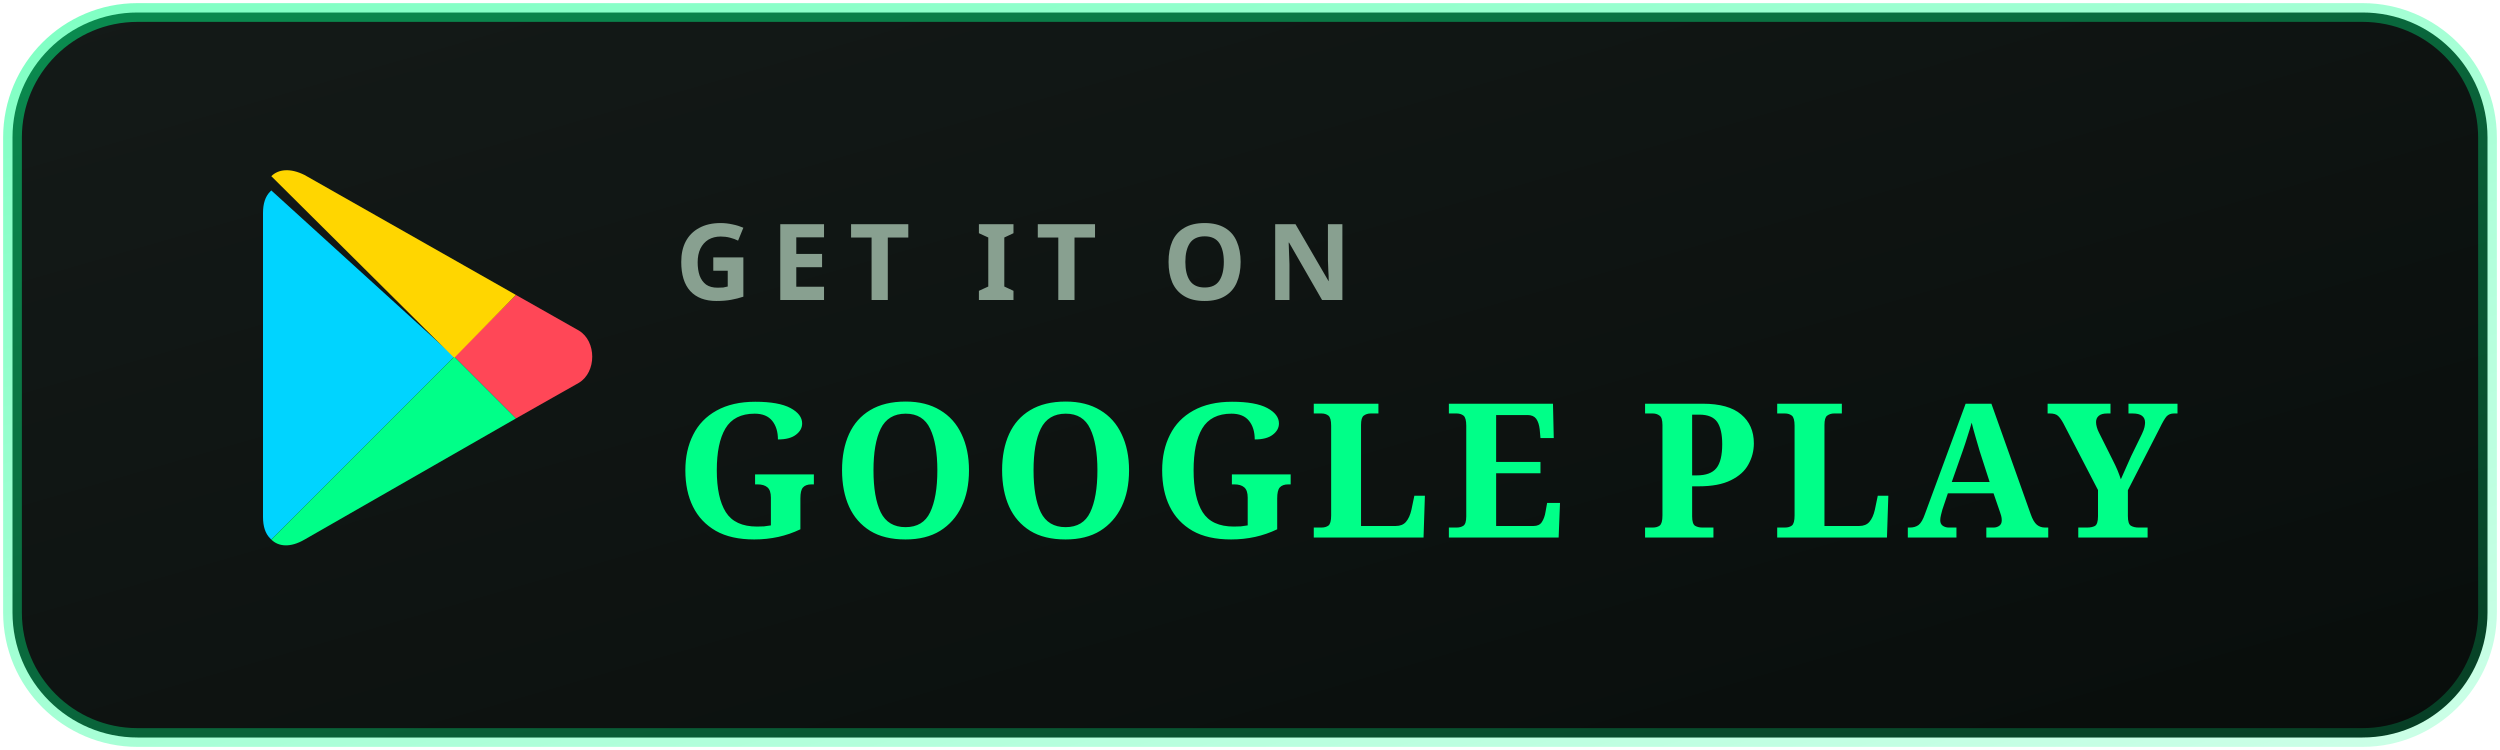
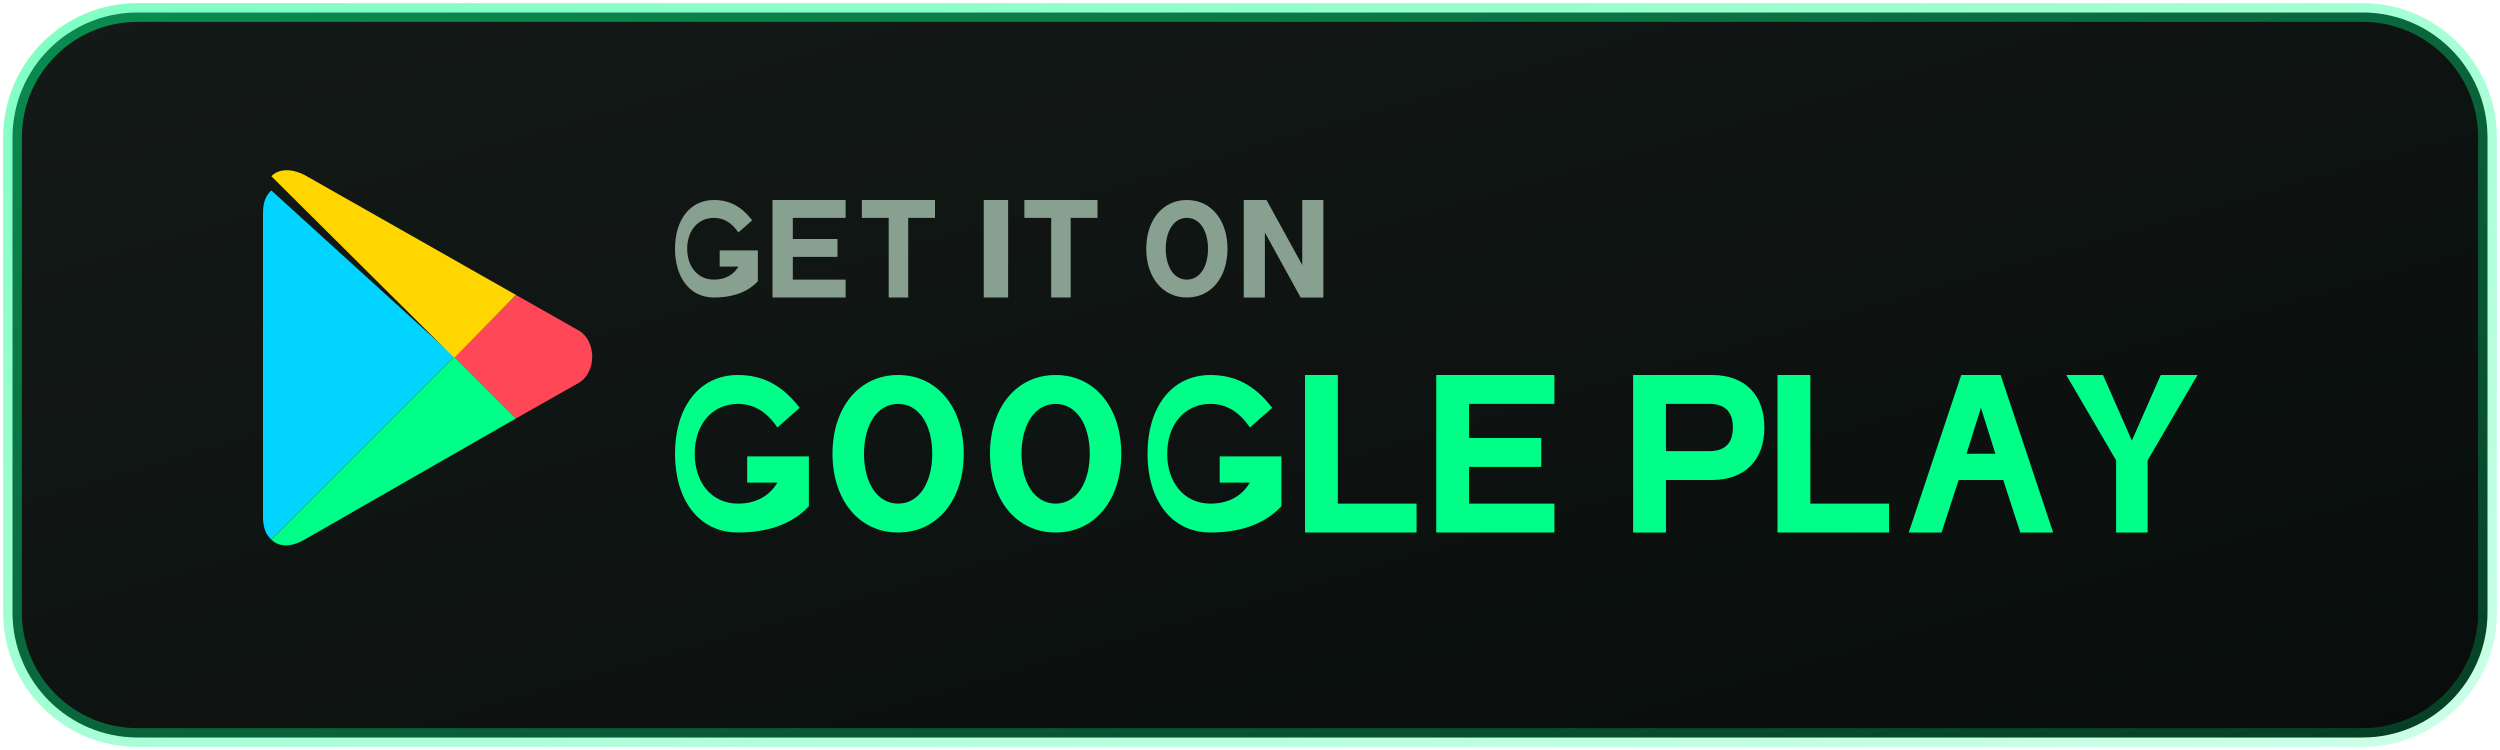
<svg xmlns="http://www.w3.org/2000/svg" width="200" height="60" viewBox="0 0 200 60">
  <defs>
    <linearGradient id="gp-bg" x1="0%" y1="0%" x2="100%" y2="100%">
      <stop offset="0%" stop-color="#141a18" />
      <stop offset="100%" stop-color="#080d0b" />
    </linearGradient>
    <linearGradient id="gp-border" x1="0%" y1="0%" x2="100%" y2="100%">
      <stop offset="0%" stop-color="#00FF88" stop-opacity="0.5" />
      <stop offset="100%" stop-color="#00FF88" stop-opacity="0.2" />
    </linearGradient>
  </defs>
  <rect x="1" y="1" width="198" height="58" rx="10" fill="url(#gp-bg)" stroke="url(#gp-border)" stroke-width="1.5" />
  <g transform="translate(18, 14) scale(0.95)">
    <path fill="#00D4FF" d="M 3.8,1.4 C 3.4,1.8 3.2,2.4 3.2,3.2 L 3.2,28.8 C 3.2,29.6 3.4,30.2 3.8,30.6 L 3.9,30.7 L 19.3,15.3 L 3.9,1.3 Z" />
    <path fill="#FF4757" d="M 24.5,10.1 L 19.3,15.3 L 24.5,20.5 L 29.8,17.5 C 31.3,16.6 31.3,14.0 29.8,13.1 L 24.5,10.1 Z" />
    <path fill="#00FF88" d="M 24.5,20.5 L 19.3,15.3 L 3.9,30.7 C 4.5,31.3 5.5,31.4 6.7,30.7 L 24.5,20.5 Z" />
    <path fill="#FFD600" d="M 24.5,10.1 L 6.7,0.0 C 5.5,-0.6 4.5,-0.5 3.9,0.1 L 19.3,15.4 L 24.5,10.1 Z" />
  </g>
-   <text x="54" y="24" font-family="'Space Grotesk', system-ui, sans-serif" font-size="8.5" font-weight="600" letter-spacing="1.5" fill="#88A090" text-transform="uppercase">GET IT ON</text>
-   <text x="54" y="43" font-family="'Cinzel', 'Space Grotesk', serif" font-size="15" font-weight="700" letter-spacing="1" fill="#00FF88" text-transform="uppercase">GOOGLE PLAY</text>
+   <g transform="translate(54, 16) scale(0.65)" fill="#88A090">
+     <path d="M 9.5,2.5 L 7.8,4 C 7,2.8 6,2.2 4.8,2.2 C 2.8,2.2 1.5,3.8 1.5,6 C 1.5,8.2 2.8,9.8 4.8,9.8 C 6.2,9.8 7.2,9.2 7.8,8.2 L 5.5,8.2 L 5.5,6.2 L 10.2,6.2 L 10.2,10 C 8.8,11.5 6.8,12 4.8,12 C 1.8,12 0,9.5 0,6 C 0,2.5 1.8,0 4.8,0 C 6.7,0 8.2,0.8 9.5,2.5 Z" />
+     <path transform="translate(12, 0)" d="M 0,0 L 9,0 L 9,2.2 L 2.5,2.2 L 2.5,4.8 L 8,4.8 L 8,7 L 2.5,7 L 2.5,9.8 L 9,9.8 L 9,12 L 0,12 Z" />
+     <path transform="translate(23, 0)" d="M 0,0 L 9,0 L 9,2.2 L 5.7,2.2 L 5.7,12 L 3.3,12 L 3.3,2.2 L 0,2.2 Z" />
+     <path transform="translate(38, 0)" d="M 0,0 L 3,0 L 3,12 L 0,12 Z" />
+     <path transform="translate(43, 0)" d="M 0,0 L 9,0 L 9,2.2 L 5.7,2.2 L 5.7,12 L 3.3,12 L 3.3,2.2 L 0,2.2 Z" />
+     <path transform="translate(58, 0)" d="M 5,0 C 8,0 10,2.5 10,6 C 10,9.5 8,12 5,12 C 2,12 0,9.5 0,6 C 0,2.5 2,0 5,0 Z M 5,2.2 C 3.4,2.2 2.4,3.8 2.4,6 C 2.4,8.2 3.4,9.8 5,9.8 C 6.6,9.8 7.6,8.2 7.6,6 C 7.6,3.8 6.6,2.2 5,2.2 Z" />
+     <path transform="translate(70, 0)" d="M 0,0 L 2.8,0 L 7.2,8 L 7.2,0 L 9.8,0 L 9.8,12 L 7,12 L 2.6,4 L 2.6,12 L 0,12 Z" />
+   </g>
+   <g transform="translate(54, 30) scale(1.05)" fill="#00FF88">
+     <path d="M 9.5,2.5 L 7.8,4 C 7,2.8 6,2.2 4.8,2.2 C 2.8,2.2 1.5,3.8 1.5,6 C 1.5,8.2 2.8,9.8 4.8,9.8 C 6.2,9.8 7.2,9.2 7.8,8.2 L 5.5,8.2 L 5.5,6.2 L 10.2,6.2 L 10.2,10 C 8.8,11.5 6.8,12 4.8,12 C 1.8,12 0,9.5 0,6 C 0,2.5 1.8,0 4.8,0 C 6.7,0 8.2,0.8 9.5,2.5 Z" />
+     <path transform="translate(12, 0)" d="M 5,0 C 8,0 10,2.5 10,6 C 10,9.5 8,12 5,12 C 2,12 0,9.5 0,6 C 0,2.5 2,0 5,0 Z M 5,2.2 C 3.4,2.2 2.4,3.8 2.4,6 C 2.4,8.2 3.4,9.8 5,9.8 C 6.6,9.8 7.6,8.2 7.6,6 C 7.6,3.8 6.6,2.2 5,2.2 Z" />
+     <path transform="translate(24, 0)" d="M 5,0 C 8,0 10,2.5 10,6 C 10,9.5 8,12 5,12 C 2,12 0,9.5 0,6 C 0,2.5 2,0 5,0 Z M 5,2.2 C 3.4,2.2 2.4,3.8 2.4,6 C 2.4,8.2 3.4,9.8 5,9.8 C 6.6,9.8 7.6,8.2 7.6,6 C 7.6,3.8 6.6,2.2 5,2.2 Z" />
+     <path transform="translate(36, 0)" d="M 9.5,2.5 L 7.8,4 C 7,2.8 6,2.2 4.8,2.2 C 2.8,2.2 1.5,3.8 1.5,6 C 1.5,8.2 2.8,9.8 4.8,9.8 C 6.2,9.8 7.2,9.2 7.8,8.2 L 5.5,8.2 L 5.5,6.2 L 10.2,6.2 L 10.2,10 C 8.8,11.5 6.8,12 4.8,12 C 1.8,12 0,9.5 0,6 C 0,2.5 1.8,0 4.8,0 C 6.7,0 8.2,0.8 9.5,2.5 Z" />
+     <path transform="translate(48, 0)" d="M 0,0 L 2.5,0 L 2.5,9.8 L 8.5,9.8 L 8.5,12 L 0,12 Z" />
+     <path transform="translate(58, 0)" d="M 0,0 L 9,0 L 9,2.2 L 2.5,2.2 L 2.5,4.8 L 8,4.8 L 8,7 L 2.5,7 L 2.5,9.8 L 9,9.8 L 9,12 L 0,12 Z" />
+     <path transform="translate(73, 0)" d="M 0,0 L 6,0 C 8.5,0 10,1.5 10,4 C 10,6.5 8.5,8 6,8 L 2.5,8 L 2.5,12 L 0,12 Z M 2.5,2.2 L 2.5,5.8 L 5.8,5.8 C 7,5.8 7.6,5.2 7.6,4 C 7.6,2.8 7,2.2 5.8,2.2 Z" />
+     <path transform="translate(84, 0)" d="M 0,0 L 2.5,0 L 2.5,9.8 L 8.5,9.8 L 8.5,12 L 0,12 Z" />
+     <path transform="translate(94, 0)" d="M 0,12 L 4,0 L 7,0 L 11,12 L 8.5,12 L 7.2,8 L 3.8,8 L 2.5,12 Z M 4.4,6 L 6.6,6 L 5.5,2.5 Z" />
+     <path transform="translate(106, 0)" d="M 0,0 L 2.8,0 L 5,5 L 7.2,0 L 10,0 L 6.2,6.5 L 6.2,12 L 3.8,12 L 3.8,6.5 Z" />
+   </g>
</svg>
